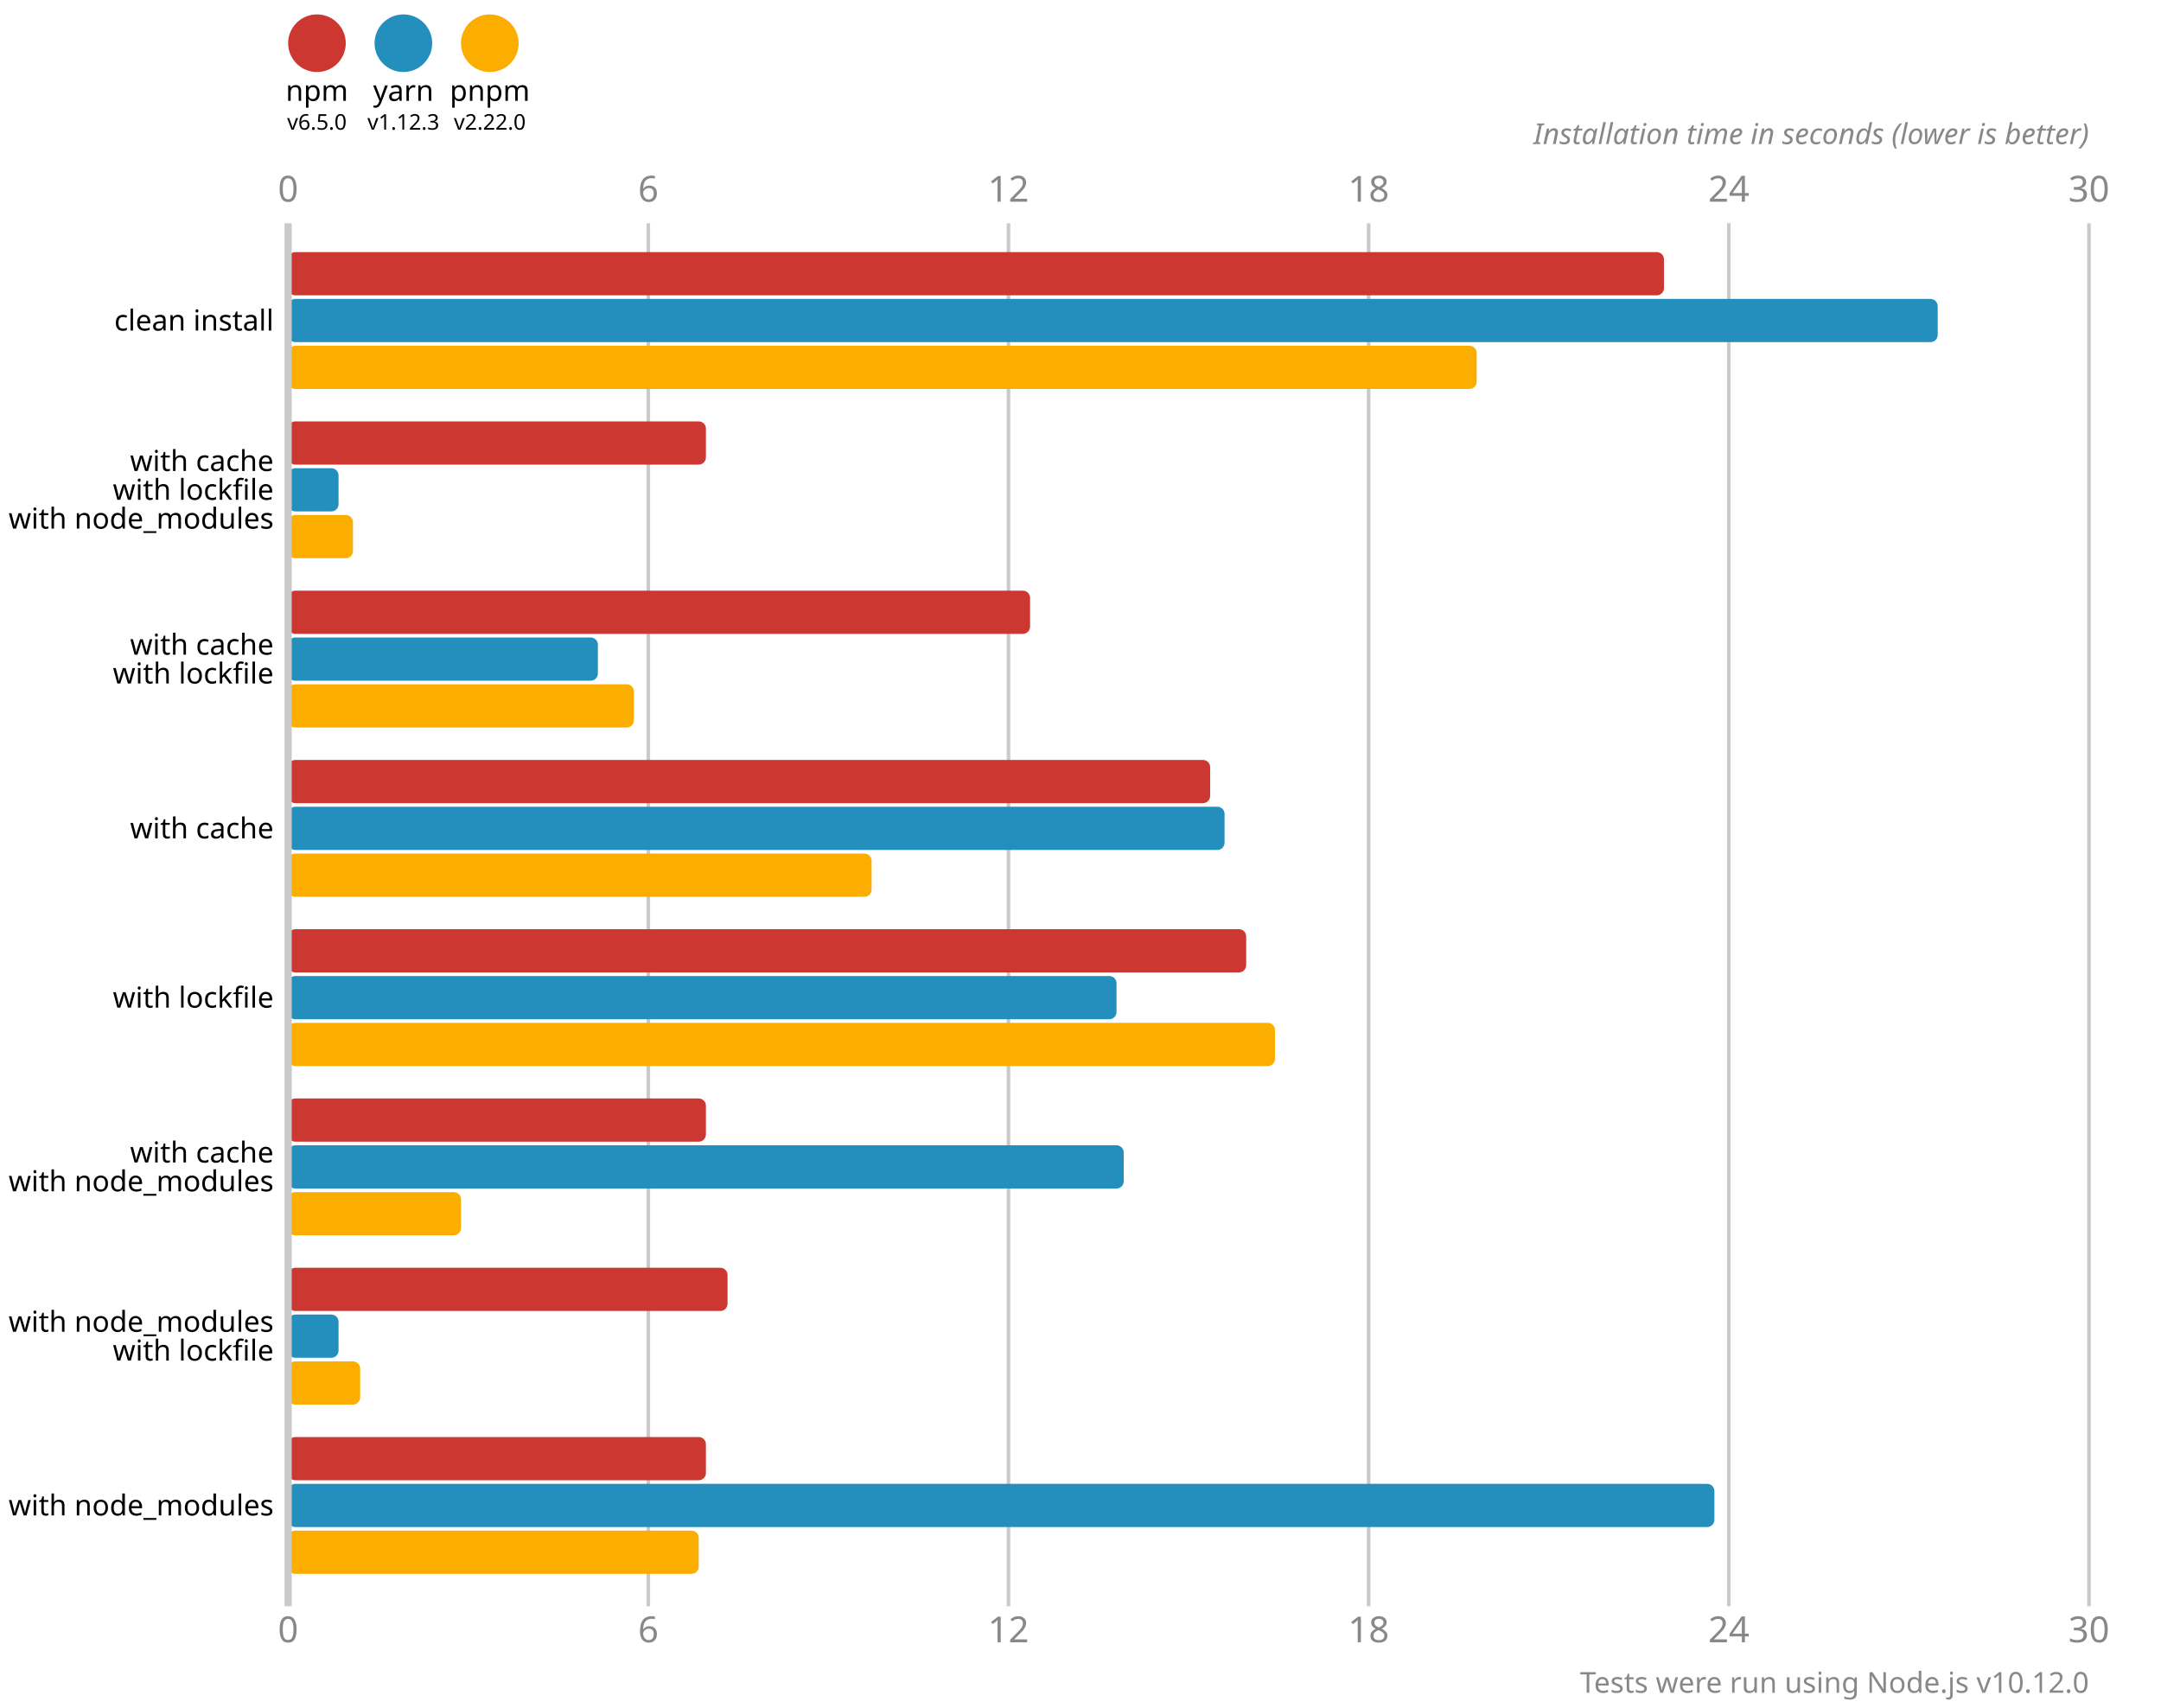
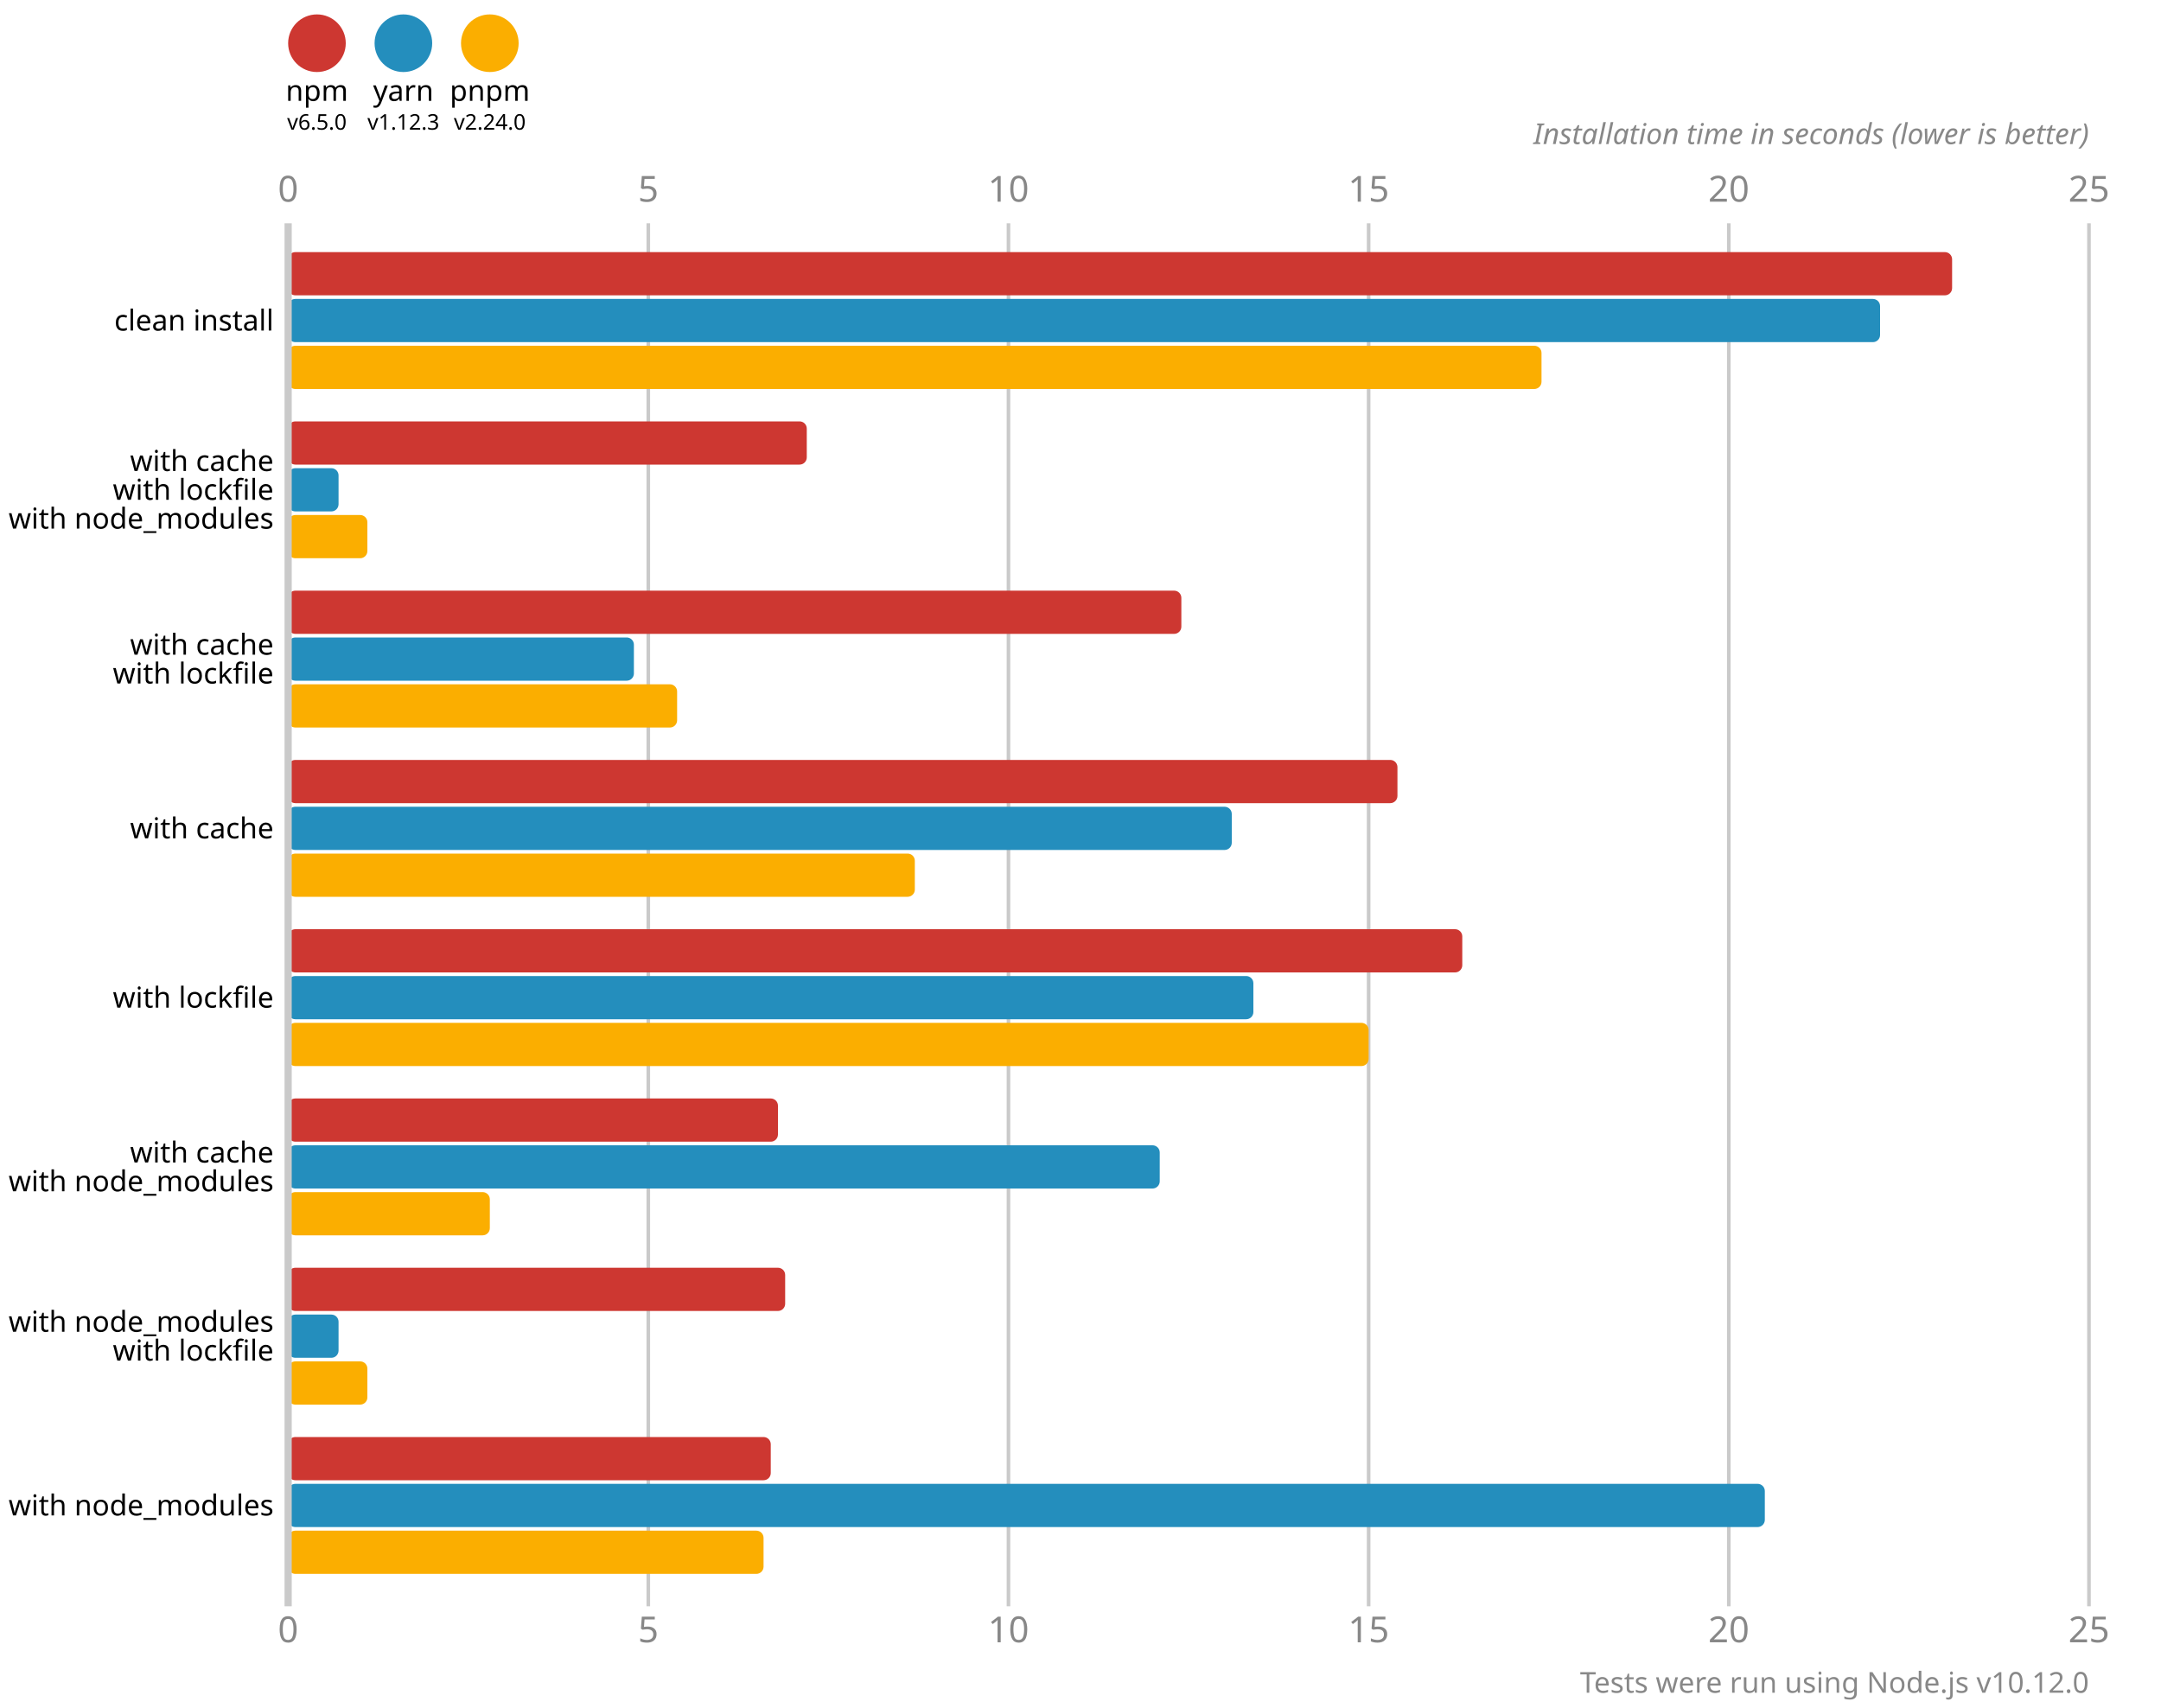
<svg xmlns="http://www.w3.org/2000/svg" version="1.1" viewBox="0 0 300 237">
  <style>
    .font { font-family: sans-serif; }
    .s3 { font-size: 3px; }
    .s4 { font-size: 4px; }
    .s5 { font-size: 5px; }
    .line { stroke: #cacaca; }
    .width { stroke-width: 0.5; }
    .text { fill: #888; }
  </style>
  <circle cx="44" cy="6" r="4" fill="#cd3731" />
  <text x="44" y="14" class="font s4" text-anchor="middle">npm</text>
  <text x="44" y="18" class="font s3" text-anchor="middle">v6.5.0</text>
  <circle cx="56" cy="6" r="4" fill="#248ebd" />
  <text x="56" y="14" class="font s4" text-anchor="middle">yarn</text>
  <text x="56" y="18" class="font s3" text-anchor="middle">v1.12.3</text>
  <circle cx="68" cy="6" r="4" fill="#fbae00" />
  <text x="68" y="14" class="font s4" text-anchor="middle">pnpm</text>
-   <text x="68" y="18" class="font s3" text-anchor="middle">v2.22.0</text>
+   <text x="68" y="18" class="font s3" text-anchor="middle">v2.24.0</text>
  <text x="40" y="28" class="font s5 text" text-anchor="middle">0</text>
  <text x="40" y="228" class="font s5 text" text-anchor="middle">0</text>
  <line x1="90" y1="31" x2="90" y2="223" class="line width" />
-   <text x="90" y="28" class="font s5 text" text-anchor="middle">6</text>
-   <text x="90" y="228" class="font s5 text" text-anchor="middle">6</text>
+   <text x="90" y="28" class="font s5 text" text-anchor="middle">5</text>
+   <text x="90" y="228" class="font s5 text" text-anchor="middle">5</text>
  <line x1="140" y1="31" x2="140" y2="223" class="line width" />
-   <text x="140" y="28" class="font s5 text" text-anchor="middle">12</text>
-   <text x="140" y="228" class="font s5 text" text-anchor="middle">12</text>
+   <text x="140" y="28" class="font s5 text" text-anchor="middle">10</text>
+   <text x="140" y="228" class="font s5 text" text-anchor="middle">10</text>
  <line x1="190" y1="31" x2="190" y2="223" class="line width" />
-   <text x="190" y="28" class="font s5 text" text-anchor="middle">18</text>
-   <text x="190" y="228" class="font s5 text" text-anchor="middle">18</text>
+   <text x="190" y="28" class="font s5 text" text-anchor="middle">15</text>
+   <text x="190" y="228" class="font s5 text" text-anchor="middle">15</text>
  <line x1="240" y1="31" x2="240" y2="223" class="line width" />
-   <text x="240" y="28" class="font s5 text" text-anchor="middle">24</text>
-   <text x="240" y="228" class="font s5 text" text-anchor="middle">24</text>
+   <text x="240" y="28" class="font s5 text" text-anchor="middle">20</text>
+   <text x="240" y="228" class="font s5 text" text-anchor="middle">20</text>
  <line x1="290" y1="31" x2="290" y2="223" class="line width" />
-   <text x="290" y="28" class="font s5 text" text-anchor="middle">30</text>
-   <text x="290" y="228" class="font s5 text" text-anchor="middle">30</text>
+   <text x="290" y="28" class="font s5 text" text-anchor="middle">25</text>
+   <text x="290" y="228" class="font s5 text" text-anchor="middle">25</text>
  <text x="290" y="20" class="font s4 text" font-style="italic" text-anchor="end">Installation time in seconds (lower is better)</text>
-   <rect x="40" y="35" width="191" height="6" fill="#cd3731" rx="1" ry="1" />
-   <rect x="40" y="41.5" width="229" height="6" fill="#248ebd" rx="1" ry="1" />
-   <rect x="40" y="48" width="165" height="6" fill="#fbae00" rx="1" ry="1" />
-   <rect x="40" y="58.5" width="58" height="6" fill="#cd3731" rx="1" ry="1" />
+   <rect x="40" y="35" width="231" height="6" fill="#cd3731" rx="1" ry="1" />
+   <rect x="40" y="41.5" width="221" height="6" fill="#248ebd" rx="1" ry="1" />
+   <rect x="40" y="48" width="174" height="6" fill="#fbae00" rx="1" ry="1" />
+   <rect x="40" y="58.5" width="72" height="6" fill="#cd3731" rx="1" ry="1" />
  <rect x="40" y="65" width="7" height="6" fill="#248ebd" rx="1" ry="1" />
-   <rect x="40" y="71.5" width="9" height="6" fill="#fbae00" rx="1" ry="1" />
-   <rect x="40" y="82" width="103" height="6" fill="#cd3731" rx="1" ry="1" />
-   <rect x="40" y="88.5" width="43" height="6" fill="#248ebd" rx="1" ry="1" />
-   <rect x="40" y="95" width="48" height="6" fill="#fbae00" rx="1" ry="1" />
-   <rect x="40" y="105.5" width="128" height="6" fill="#cd3731" rx="1" ry="1" />
-   <rect x="40" y="112" width="130" height="6" fill="#248ebd" rx="1" ry="1" />
-   <rect x="40" y="118.5" width="81" height="6" fill="#fbae00" rx="1" ry="1" />
-   <rect x="40" y="129" width="133" height="6" fill="#cd3731" rx="1" ry="1" />
-   <rect x="40" y="135.5" width="115" height="6" fill="#248ebd" rx="1" ry="1" />
-   <rect x="40" y="142" width="137" height="6" fill="#fbae00" rx="1" ry="1" />
-   <rect x="40" y="152.5" width="58" height="6" fill="#cd3731" rx="1" ry="1" />
-   <rect x="40" y="159" width="116" height="6" fill="#248ebd" rx="1" ry="1" />
-   <rect x="40" y="165.5" width="24" height="6" fill="#fbae00" rx="1" ry="1" />
-   <rect x="40" y="176" width="61" height="6" fill="#cd3731" rx="1" ry="1" />
+   <rect x="40" y="71.5" width="11" height="6" fill="#fbae00" rx="1" ry="1" />
+   <rect x="40" y="82" width="124" height="6" fill="#cd3731" rx="1" ry="1" />
+   <rect x="40" y="88.5" width="48" height="6" fill="#248ebd" rx="1" ry="1" />
+   <rect x="40" y="95" width="54" height="6" fill="#fbae00" rx="1" ry="1" />
+   <rect x="40" y="105.5" width="154" height="6" fill="#cd3731" rx="1" ry="1" />
+   <rect x="40" y="112" width="131" height="6" fill="#248ebd" rx="1" ry="1" />
+   <rect x="40" y="118.5" width="87" height="6" fill="#fbae00" rx="1" ry="1" />
+   <rect x="40" y="129" width="163" height="6" fill="#cd3731" rx="1" ry="1" />
+   <rect x="40" y="135.5" width="134" height="6" fill="#248ebd" rx="1" ry="1" />
+   <rect x="40" y="142" width="150" height="6" fill="#fbae00" rx="1" ry="1" />
+   <rect x="40" y="152.5" width="68" height="6" fill="#cd3731" rx="1" ry="1" />
+   <rect x="40" y="159" width="121" height="6" fill="#248ebd" rx="1" ry="1" />
+   <rect x="40" y="165.5" width="28" height="6" fill="#fbae00" rx="1" ry="1" />
+   <rect x="40" y="176" width="69" height="6" fill="#cd3731" rx="1" ry="1" />
  <rect x="40" y="182.5" width="7" height="6" fill="#248ebd" rx="1" ry="1" />
-   <rect x="40" y="189" width="10" height="6" fill="#fbae00" rx="1" ry="1" />
-   <rect x="40" y="199.5" width="58" height="6" fill="#cd3731" rx="1" ry="1" />
-   <rect x="40" y="206" width="198" height="6" fill="#248ebd" rx="1" ry="1" />
-   <rect x="40" y="212.5" width="57" height="6" fill="#fbae00" rx="1" ry="1" />
+   <rect x="40" y="189" width="11" height="6" fill="#fbae00" rx="1" ry="1" />
+   <rect x="40" y="199.5" width="67" height="6" fill="#cd3731" rx="1" ry="1" />
+   <rect x="40" y="206" width="205" height="6" fill="#248ebd" rx="1" ry="1" />
+   <rect x="40" y="212.5" width="66" height="6" fill="#fbae00" rx="1" ry="1" />
  <line x1="40" y1="31" x2="40" y2="223" class="line" />
  <text x="38" y="44.5" class="font s4" dominant-baseline="middle" text-anchor="end">clean install</text>
  <text x="38" y="64" class="font s4" dominant-baseline="middle" text-anchor="end">with cache</text>
  <text x="38" y="68" class="font s4" dominant-baseline="middle" text-anchor="end">with lockfile</text>
  <text x="38" y="72" class="font s4" dominant-baseline="middle" text-anchor="end">with node_modules</text>
  <text x="38" y="89.5" class="font s4" dominant-baseline="middle" text-anchor="end">with cache</text>
  <text x="38" y="93.5" class="font s4" dominant-baseline="middle" text-anchor="end">with lockfile</text>
  <text x="38" y="115" class="font s4" dominant-baseline="middle" text-anchor="end">with cache</text>
  <text x="38" y="138.5" class="font s4" dominant-baseline="middle" text-anchor="end">with lockfile</text>
  <text x="38" y="160" class="font s4" dominant-baseline="middle" text-anchor="end">with cache</text>
  <text x="38" y="164" class="font s4" dominant-baseline="middle" text-anchor="end">with node_modules</text>
  <text x="38" y="183.5" class="font s4" dominant-baseline="middle" text-anchor="end">with node_modules</text>
  <text x="38" y="187.5" class="font s4" dominant-baseline="middle" text-anchor="end">with lockfile</text>
  <text x="38" y="209" class="font s4" dominant-baseline="middle" text-anchor="end">with node_modules</text>
  <text x="290" y="235" class="font s4 text" text-anchor="end">Tests were run using Node.js v10.12.0</text>
</svg>
